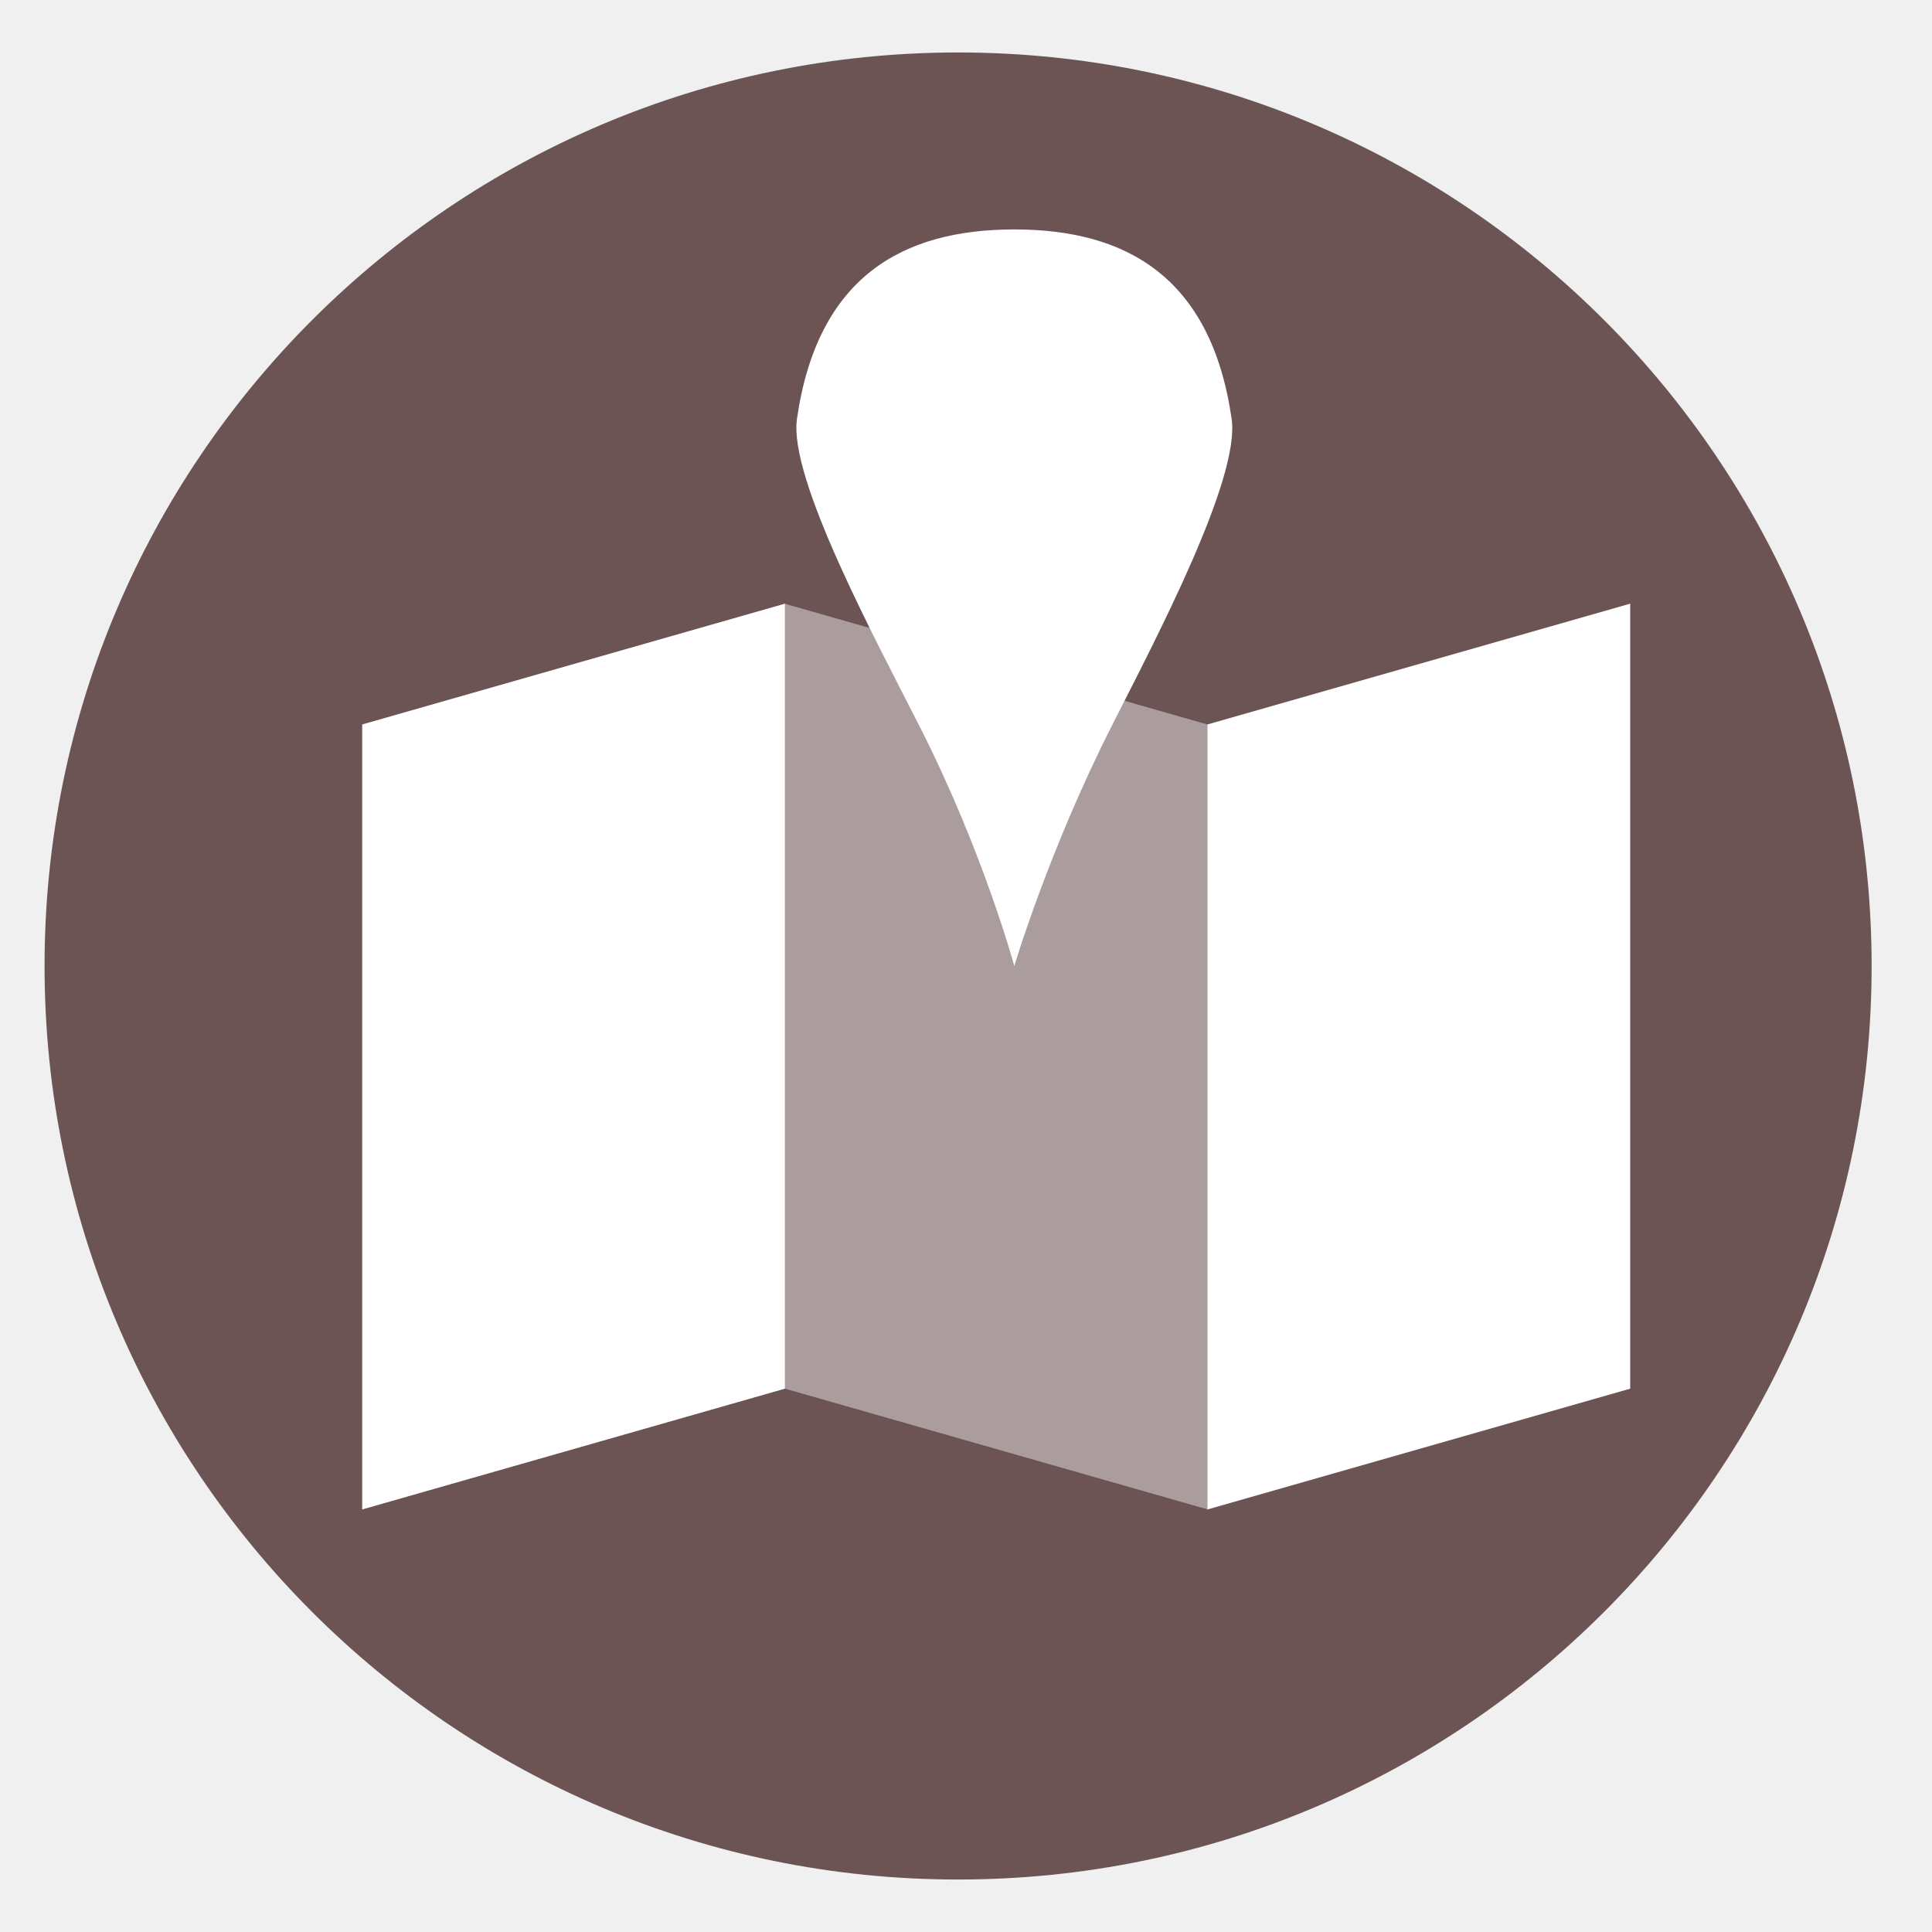
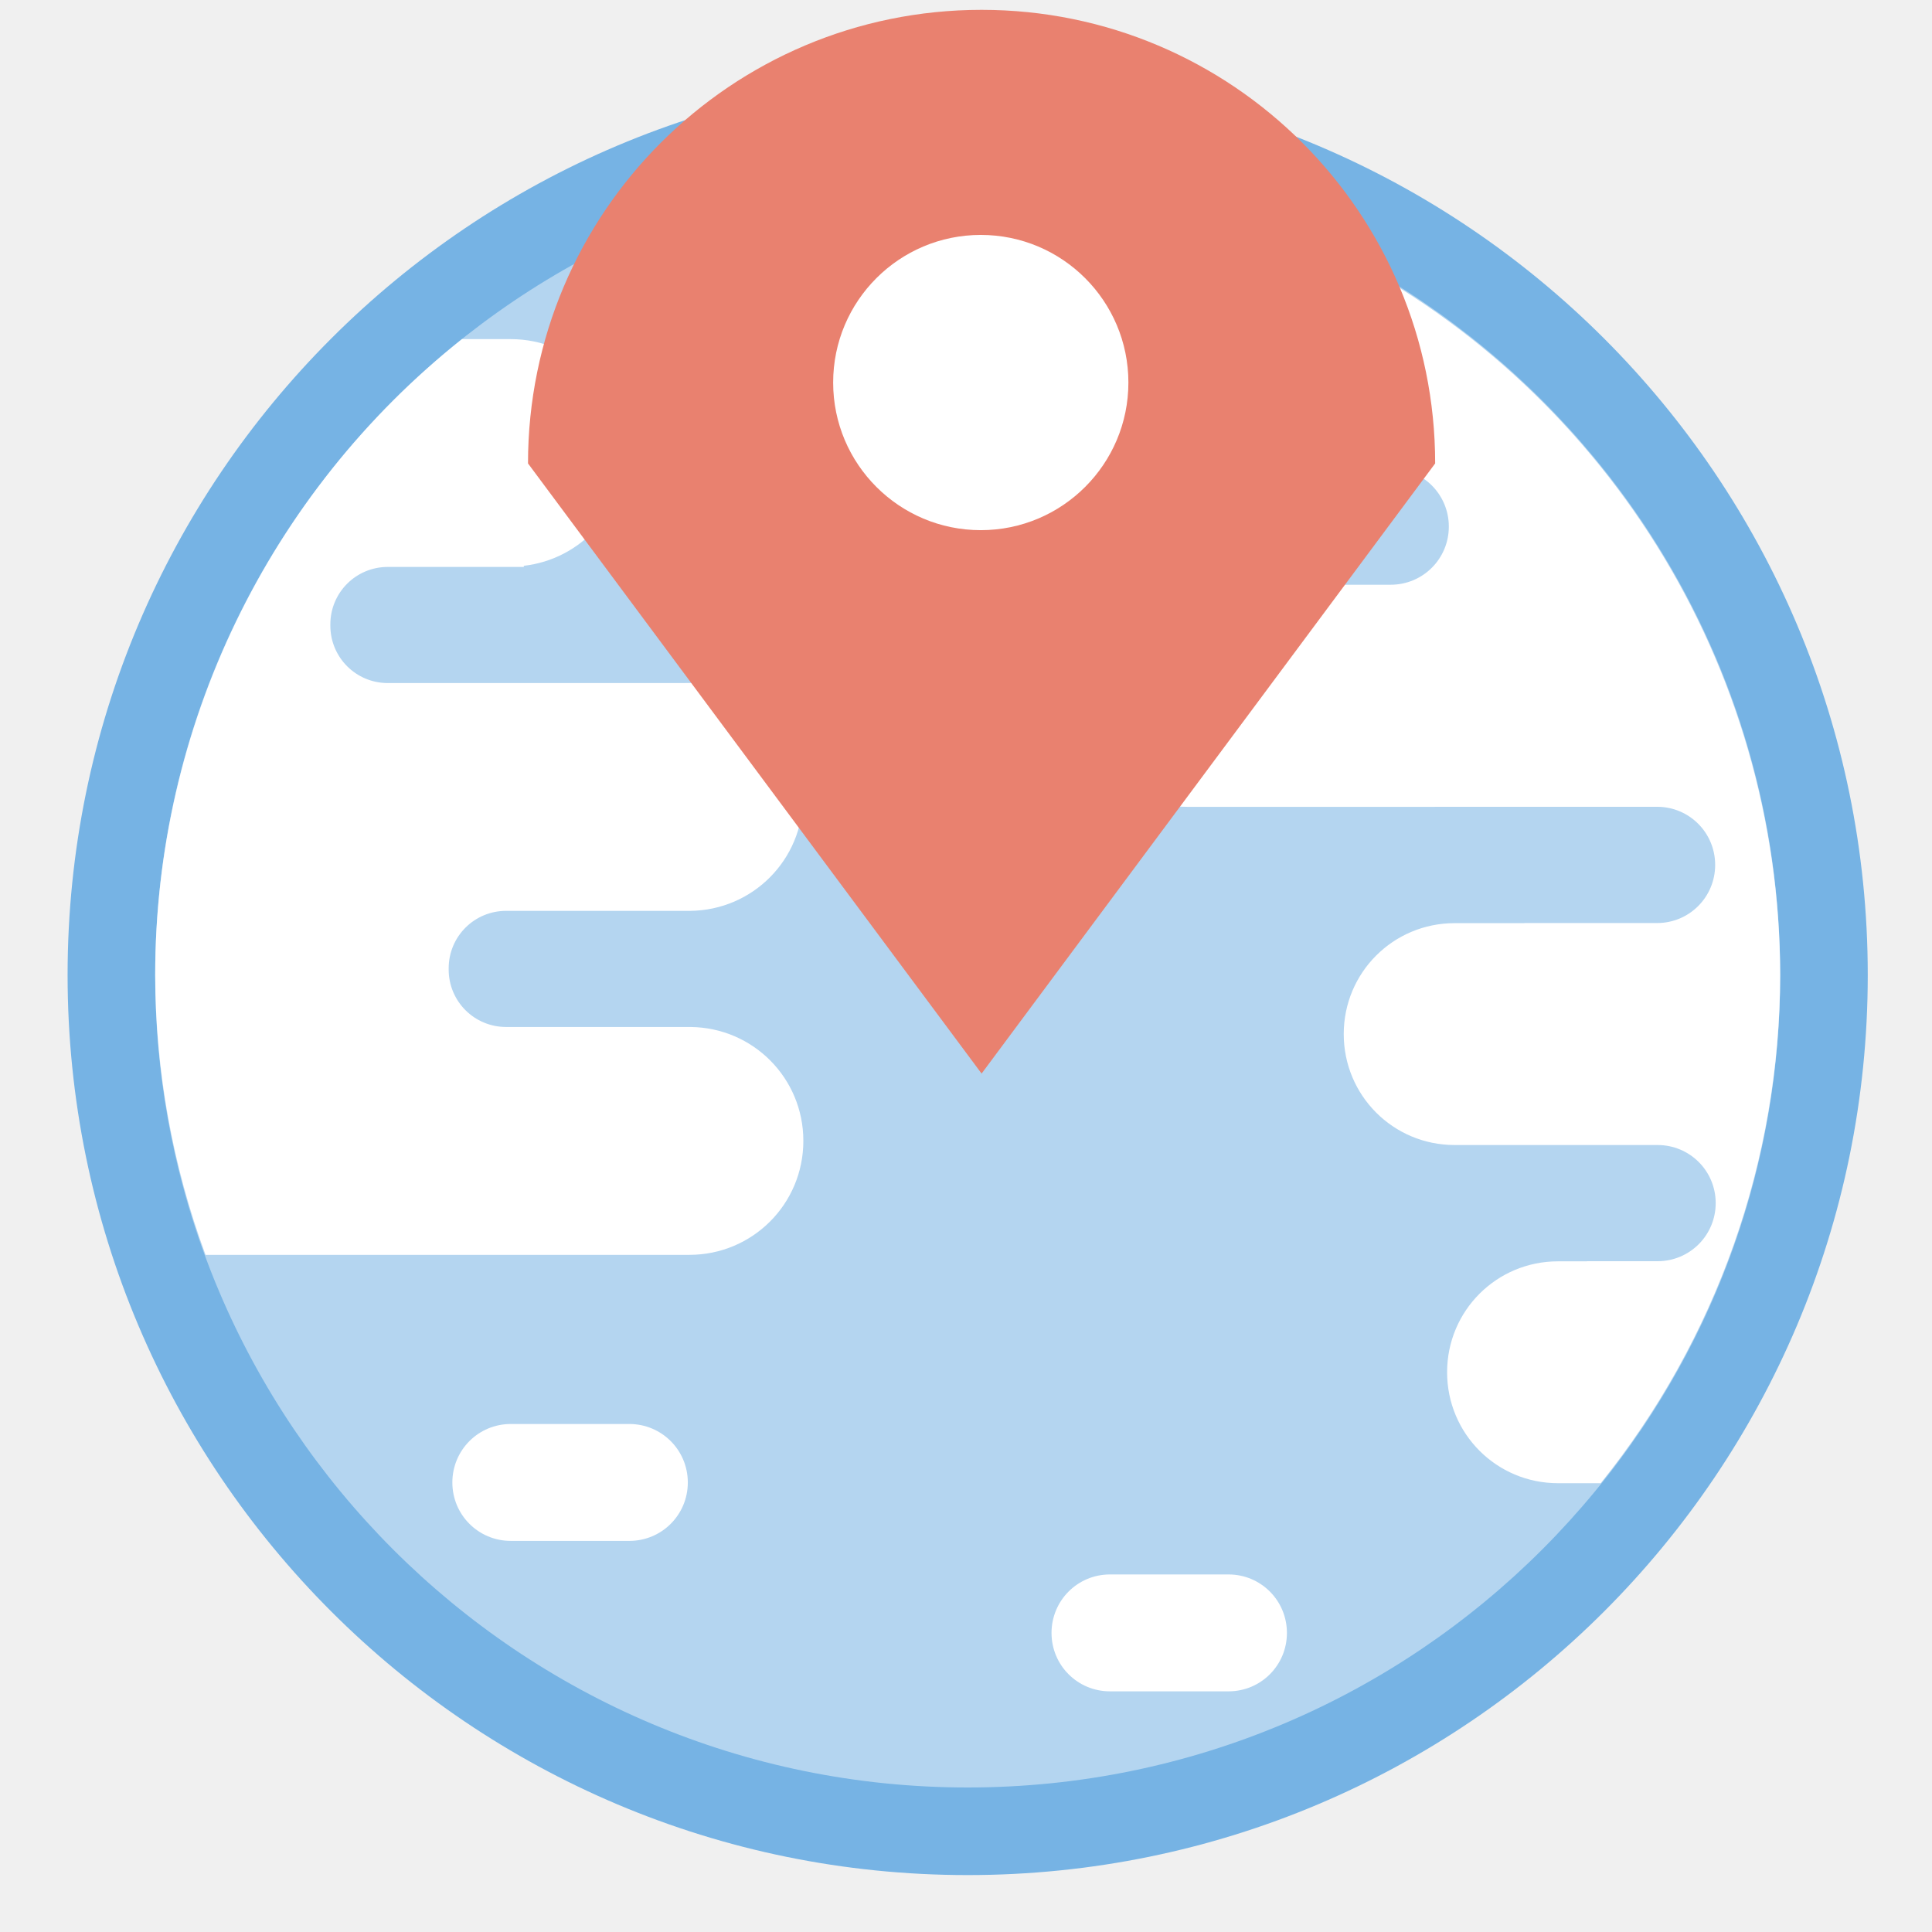
- <svg xmlns="http://www.w3.org/2000/svg" height="48" width="48">
-   <path d="m44.322 27.405a19.73 19.73 0 0 1 -19.73 19.73 19.73 19.73 0 0 1 -19.73-19.73 19.73 19.73 0 0 1 19.73-19.73 19.73 19.73 0 0 1 19.73 19.73z" fill="#6c5353" opacity=".99" transform="matrix(1.150355 0 0 1.150355 -4.486125 -7.525565)" />
-   <g fill="#fff">
-     <path d="m9 18v19.5l10.5-3 10.5 3 10.5-3v-19.5l-10.5 3-10.5-3z" fill-opacity=".426" />
-     <path d="m19.5 15-10.5 3v19.5l10.5-3m10.5 3 10.5-3v-19.5l-10.5 3" />
-     <path d="m25.2 24s-.766-2.824-2.341-5.93c-1.122-2.212-3.271-6.189-3.059-7.661.509-3.54 2.634-4.709 5.4-4.709s4.891 1.169 5.4 4.709c.212 1.475-1.846 5.394-2.97 7.609-1.575 3.102-2.43 5.982-2.43 5.982z" />
-   </g>
+ <svg xmlns="http://www.w3.org/2000/svg" version="1.1" preserveAspectRatio="xMidYMid meet" viewBox="0 0 480 480" width="48" height="48" id="svg81">
+   <defs id="defs11">
+     <path d="M 470.44,566.69 C 427.92,590.72 223.32,590.81 180.55,566.94 119.76,533 72.58,478.37 48.99,412.86 38.23,382.99 67.95,160.48 124.9,108.12 177.35,59.88 247.94,30.34 325.58,30.34 c 161.93,0 290.83,128.52 290.83,287.06 0,106.71 -58.4,199.82 -145.97,249.29 z" id="c8j5TY2yQ" />
+     <path d="m 303.58,126.72 c 10.64,0 19.27,-8.43 19.27,-18.83 0,-10.4 -8.63,-18.83 -19.27,-18.83 -3.86,0 -34.7,0 -38.56,0 -10.64,0 -19.27,8.43 -19.27,18.83 0,10.4 8.63,18.83 19.27,18.83 7.72,0 30.85,0 38.56,0 z" id="bFZqX3lTF" />
+     <path d="m 204.95,501.27 c 10.64,0 19.28,-8.43 19.28,-18.83 0,-10.4 -8.64,-18.83 -19.28,-18.83 -3.86,0 -34.7,0 -38.55,0 -10.65,0 -19.28,8.43 -19.28,18.83 0,10.4 8.63,18.83 19.28,18.83 7.71,0 30.84,0 38.55,0 z" id="cKERSkAeb" />
+     <path d="m 46.97,409.12 c 17.8,0 160.2,0 178,0 21.5,0 38.93,-16.85 38.93,-37.65 0,-20.8 -17.43,-37.65 -38.93,-37.65 -5.83,0 -52.55,0 -58.39,0 -10.75,0 -19.46,-8.43 -19.46,-18.83 0,-10.4 8.71,-18.83 19.46,-18.83 5.84,0 52.56,0 58.39,0 21.5,0 38.93,-16.86 38.93,-37.65 0,-20.8 -17.43,-37.66 -38.93,-37.66 -9.73,0 -87.58,0 -97.31,0 -10.76,0 -19.47,-8.43 -19.47,-18.82 0,-10.4 8.71,-18.83 19.47,-18.83 3.89,0 35.03,0 38.92,0 21.5,0 38.93,-16.86 38.93,-37.65 0,-20.8 -17.43,-37.66 -38.93,-37.66 -4.27,0 -38.48,0 -42.75,0 -57.5,51.58 -93.49,125.27 -93.49,207.1 0,33.01 5.87,64.69 16.63,94.13 z" id="a29DGWoP7" />
+     <path d="m 469.67,567.61 c -4.35,-21.89 -24.03,-38.41 -47.66,-38.41 -1.94,0 -17.48,0 -19.43,0 0,-21 -17.39,-38.03 -38.85,-38.03 -7.77,0 -69.94,0 -77.71,0 -21.46,0 -38.85,17.03 -38.85,38.03 -1.95,0 -17.49,0 -19.43,0 -23.63,0 -43.31,16.52 -47.66,38.41 42.65,23.95 92.09,37.65 144.79,37.65 52.71,0 102.15,-13.7 144.8,-37.65 z" id="b6m8VAKUkP" />
+     <path d="m 404.05,552.4 c 10.64,0 19.28,-8.43 19.28,-18.83 0,-10.4 -8.63,-18.83 -19.28,-18.83 -3.86,0 -34.7,0 -38.55,0 -10.65,0 -19.28,8.43 -19.28,18.83 0,10.4 8.63,18.83 19.28,18.83 7.71,0 30.84,0 38.55,0 z" id="a1FY8i5Bh" />
+     <path d="m 423.38,151.06 c 3.51,0 31.59,0 35.1,0 9.69,0 17.55,8.29 17.55,18.52 0,10.23 -7.86,18.52 -17.55,18.52 -7.02,0 -63.17,0 -70.19,0 -19.39,0 -35.1,16.59 -35.1,37.04 0,20.46 15.71,37.05 35.1,37.05 15.79,0 142.14,0 157.93,0 9.69,0 17.55,8.29 17.55,18.52 0,10.23 -7.86,18.52 -17.55,18.52 -7.02,0 -63.17,0 -70.19,0 -19.39,0 -35.1,16.58 -35.1,37.04 0,20.45 15.71,37.04 35.1,37.04 7.02,0 63.17,0 70.19,0 9.69,0 17.55,8.29 17.55,18.52 0,10.23 -7.86,18.52 -17.55,18.52 -3.51,0 -31.59,0 -35.09,0 -19.39,0 -35.1,16.58 -35.1,37.04 0,20.46 15.71,37.04 35.1,37.04 5.26,0 47.39,0 52.65,0 33.05,-46.43 52.63,-104.14 52.63,-166.68 0,-102.92 -53.03,-192.77 -131.82,-240.77 -6.12,0 -55.09,0 -61.21,0 -19.38,0 -35.09,16.58 -35.09,37.04 0,20.46 15.71,37.04 35.09,37.04 z" id="c7GwQZUIj" />
+     <path d="m 344.3,229.58 20,90.56 h -40 -40 l 20,-90.56 20,-90.56 z" id="czlIFIfmG" />
+     <path d="m 344.3,410.71 20,-90.57 h -40 -40 l 20,90.57 20,90.56 z" id="g3s5fX1Q8e" />
+   </defs>
+   <circle r="223.623" cy="242.235" cx="240.416" id="path970" style="fill:#76b3e4;fill-opacity:1;stroke:none;stroke-width:2.765;stroke-linecap:butt;stroke-linejoin:round;stroke-miterlimit:4;stroke-dasharray:none;stroke-opacity:1" />
+   <circle r="201.861" cy="242.235" cx="240.416" id="path968" style="fill:#ffffff;fill-opacity:0.452;stroke:none;stroke-width:3.654;stroke-linecap:butt;stroke-linejoin:round;stroke-miterlimit:4;stroke-dasharray:none;stroke-opacity:1" />
+   <path id="rect992" d="m 321.945,61.316 c -15.267,0 -27.554,12.286 -27.554,27.554 0,15.116 12.055,27.283 27.111,27.524 h 24.014 c 7.997,0 14.441,6.444 14.441,14.441 0,7.997 -6.444,14.441 -14.441,14.441 h -13.172 c 0.002,0.017 -0.002,0.042 0,0.059 h -37.304 c -15.267,0 -27.554,12.286 -27.554,27.554 0,15.267 12.286,27.569 27.554,27.569 h 61.406 c 0.051,-5.1e-4 0.097,-0.015 0.147,-0.015 h 55.108 c 7.997,0 14.426,6.444 14.426,14.441 0,7.997 -6.429,14.441 -14.426,14.441 h -32.967 v 0.03 h -17.332 c -15.267,0 -27.554,12.286 -27.554,27.554 0,15.267 12.286,27.569 27.554,27.569 h 27.524 22.893 c 7.997,0 14.441,6.429 14.441,14.426 -2e-5,7.997 -6.444,14.441 -14.441,14.441 h -17.553 v 0.029 h -7.183 c -15.268,0 -27.554,12.286 -27.554,27.554 0,15.267 12.286,27.569 27.554,27.569 h 10.606 A 201.861,201.861 0 0 0 442.279,242.23 201.861,201.861 0 0 0 329.379,61.316 Z m -121.618,8.113 c -8.043,0 -14.514,6.471 -14.514,14.514 0,8.043 6.471,14.514 14.514,14.514 h 29.457 c 8.043,0 14.529,-6.471 14.529,-14.514 0,-8.043 -6.486,-14.514 -14.529,-14.514 z M 114.775,84.253 A 201.861,201.861 0 0 0 38.559,242.23 201.861,201.861 0 0 0 51.067,311.764 H 171.269 c 15.689,0 28.321,-12.632 28.321,-28.321 0,-15.588 -12.478,-28.13 -28.026,-28.291 h -45.815 c -7.908,0 -14.278,-6.37 -14.278,-14.278 v -0.295 c 0,-7.908 6.37,-14.278 14.278,-14.278 h 45.726 c 15.548,-0.161 28.026,-12.704 28.026,-28.291 0,-15.689 -12.632,-28.321 -28.321,-28.321 h -0.708 c -0.051,5.2e-4 -0.097,0.015 -0.147,0.015 H 96.351 c -7.908,0 -14.278,-6.37 -14.278,-14.278 v -0.295 c 0,-7.908 6.37,-14.278 14.278,-14.278 h 33.808 c -0.015,-0.092 -0.014,-0.189 -0.029,-0.28 14.136,-1.612 25.091,-13.415 25.091,-27.996 0,-15.689 -12.632,-28.321 -28.321,-28.321 z m 12.125,269.535 c -8.043,10e-6 -14.514,6.486 -14.514,14.529 0,8.043 6.471,14.514 14.514,14.514 h 29.457 c 8.043,0 14.529,-6.471 14.529,-14.514 0,-8.043 -6.486,-14.529 -14.529,-14.529 z m 148.862,37.378 c -8.043,0 -14.514,6.486 -14.514,14.529 0,8.043 6.471,14.514 14.514,14.514 h 29.457 c 8.043,0 14.514,-6.471 14.514,-14.514 0,-8.043 -6.471,-14.529 -14.514,-14.529 z" style="fill:#ffffff;fill-opacity:1;stroke:none;stroke-width:3.021;stroke-linecap:butt;stroke-linejoin:round;stroke-miterlimit:4;stroke-dasharray:none;stroke-opacity:1" />
+   <path id="path855" style="fill:#e9816f;fill-opacity:1;stroke-width:9.773;stroke-linecap:square;stroke-linejoin:round;paint-order:stroke markers fill" d="m 243.873,2.446 c -62.233,0 -112.691,50.457 -112.691,112.691 L 243.873,266.727 356.563,115.137 c 0,-62.233 -50.457,-112.691 -112.691,-112.691 z" />
+   <circle style="fill:#ffffff;fill-opacity:1;stroke-width:5;stroke-linecap:square;stroke-linejoin:round;paint-order:stroke markers fill" id="path871" cx="243.671" cy="95.042" r="36.676" />
</svg>
